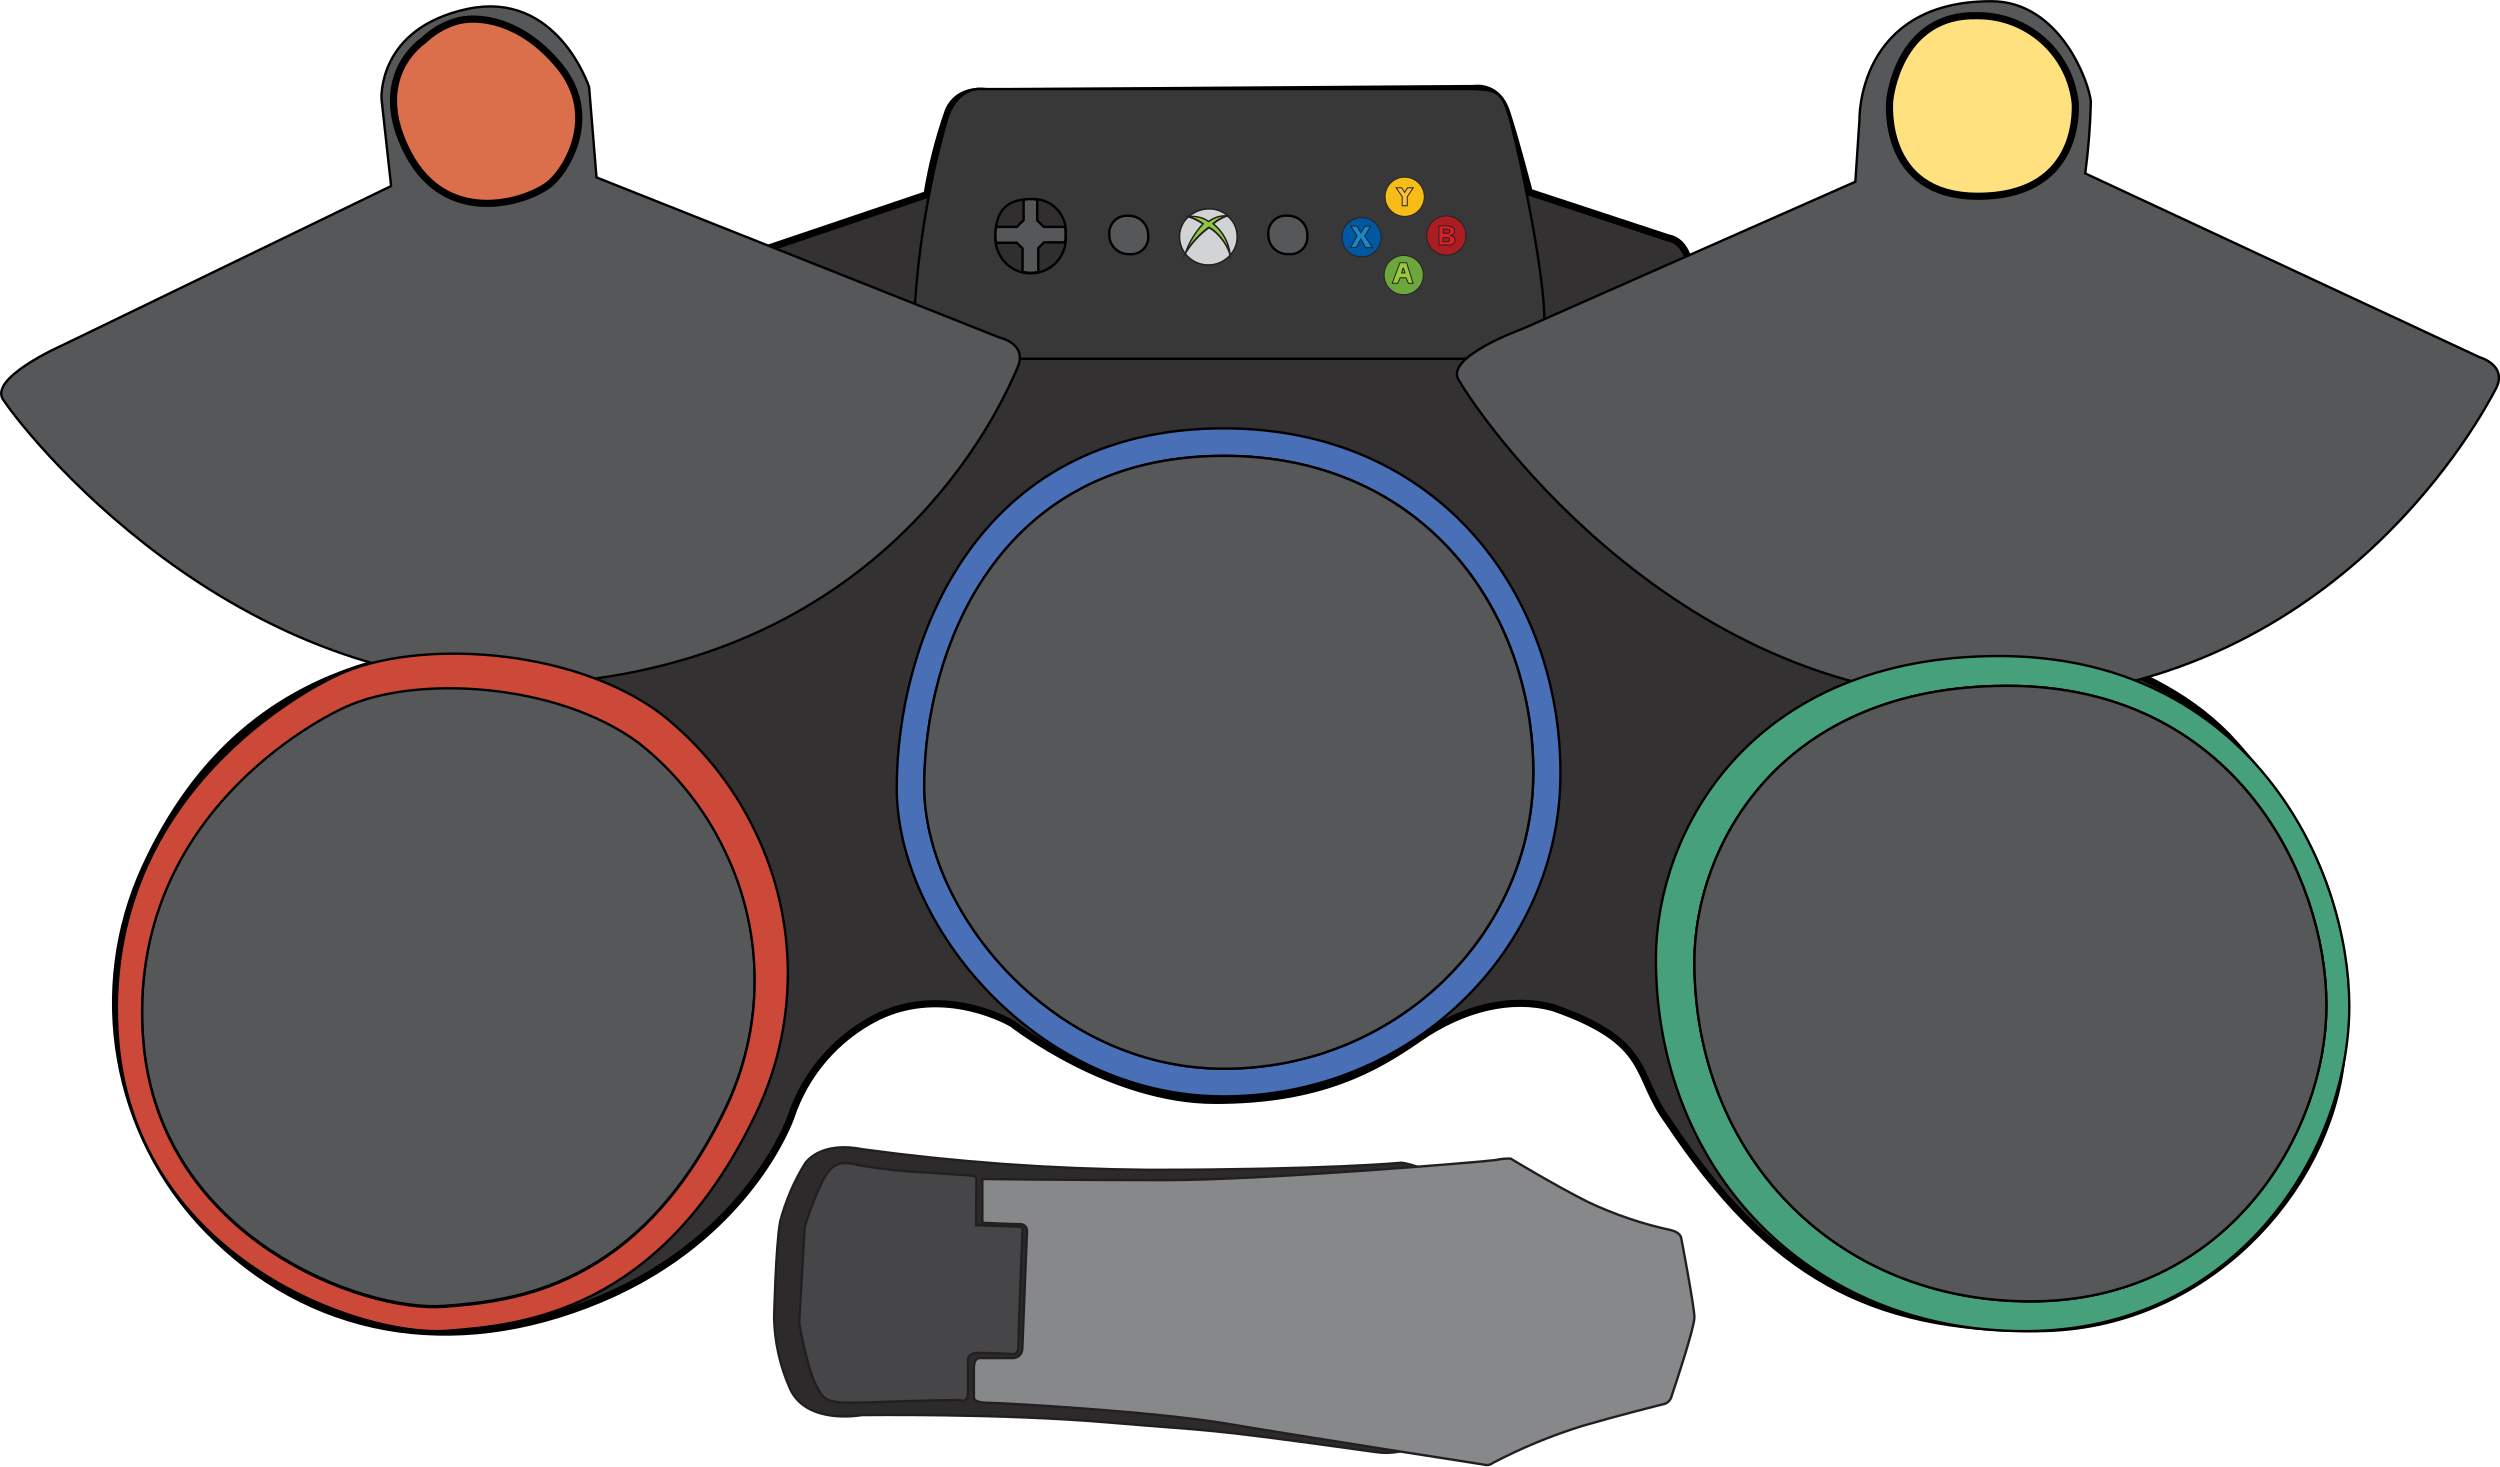
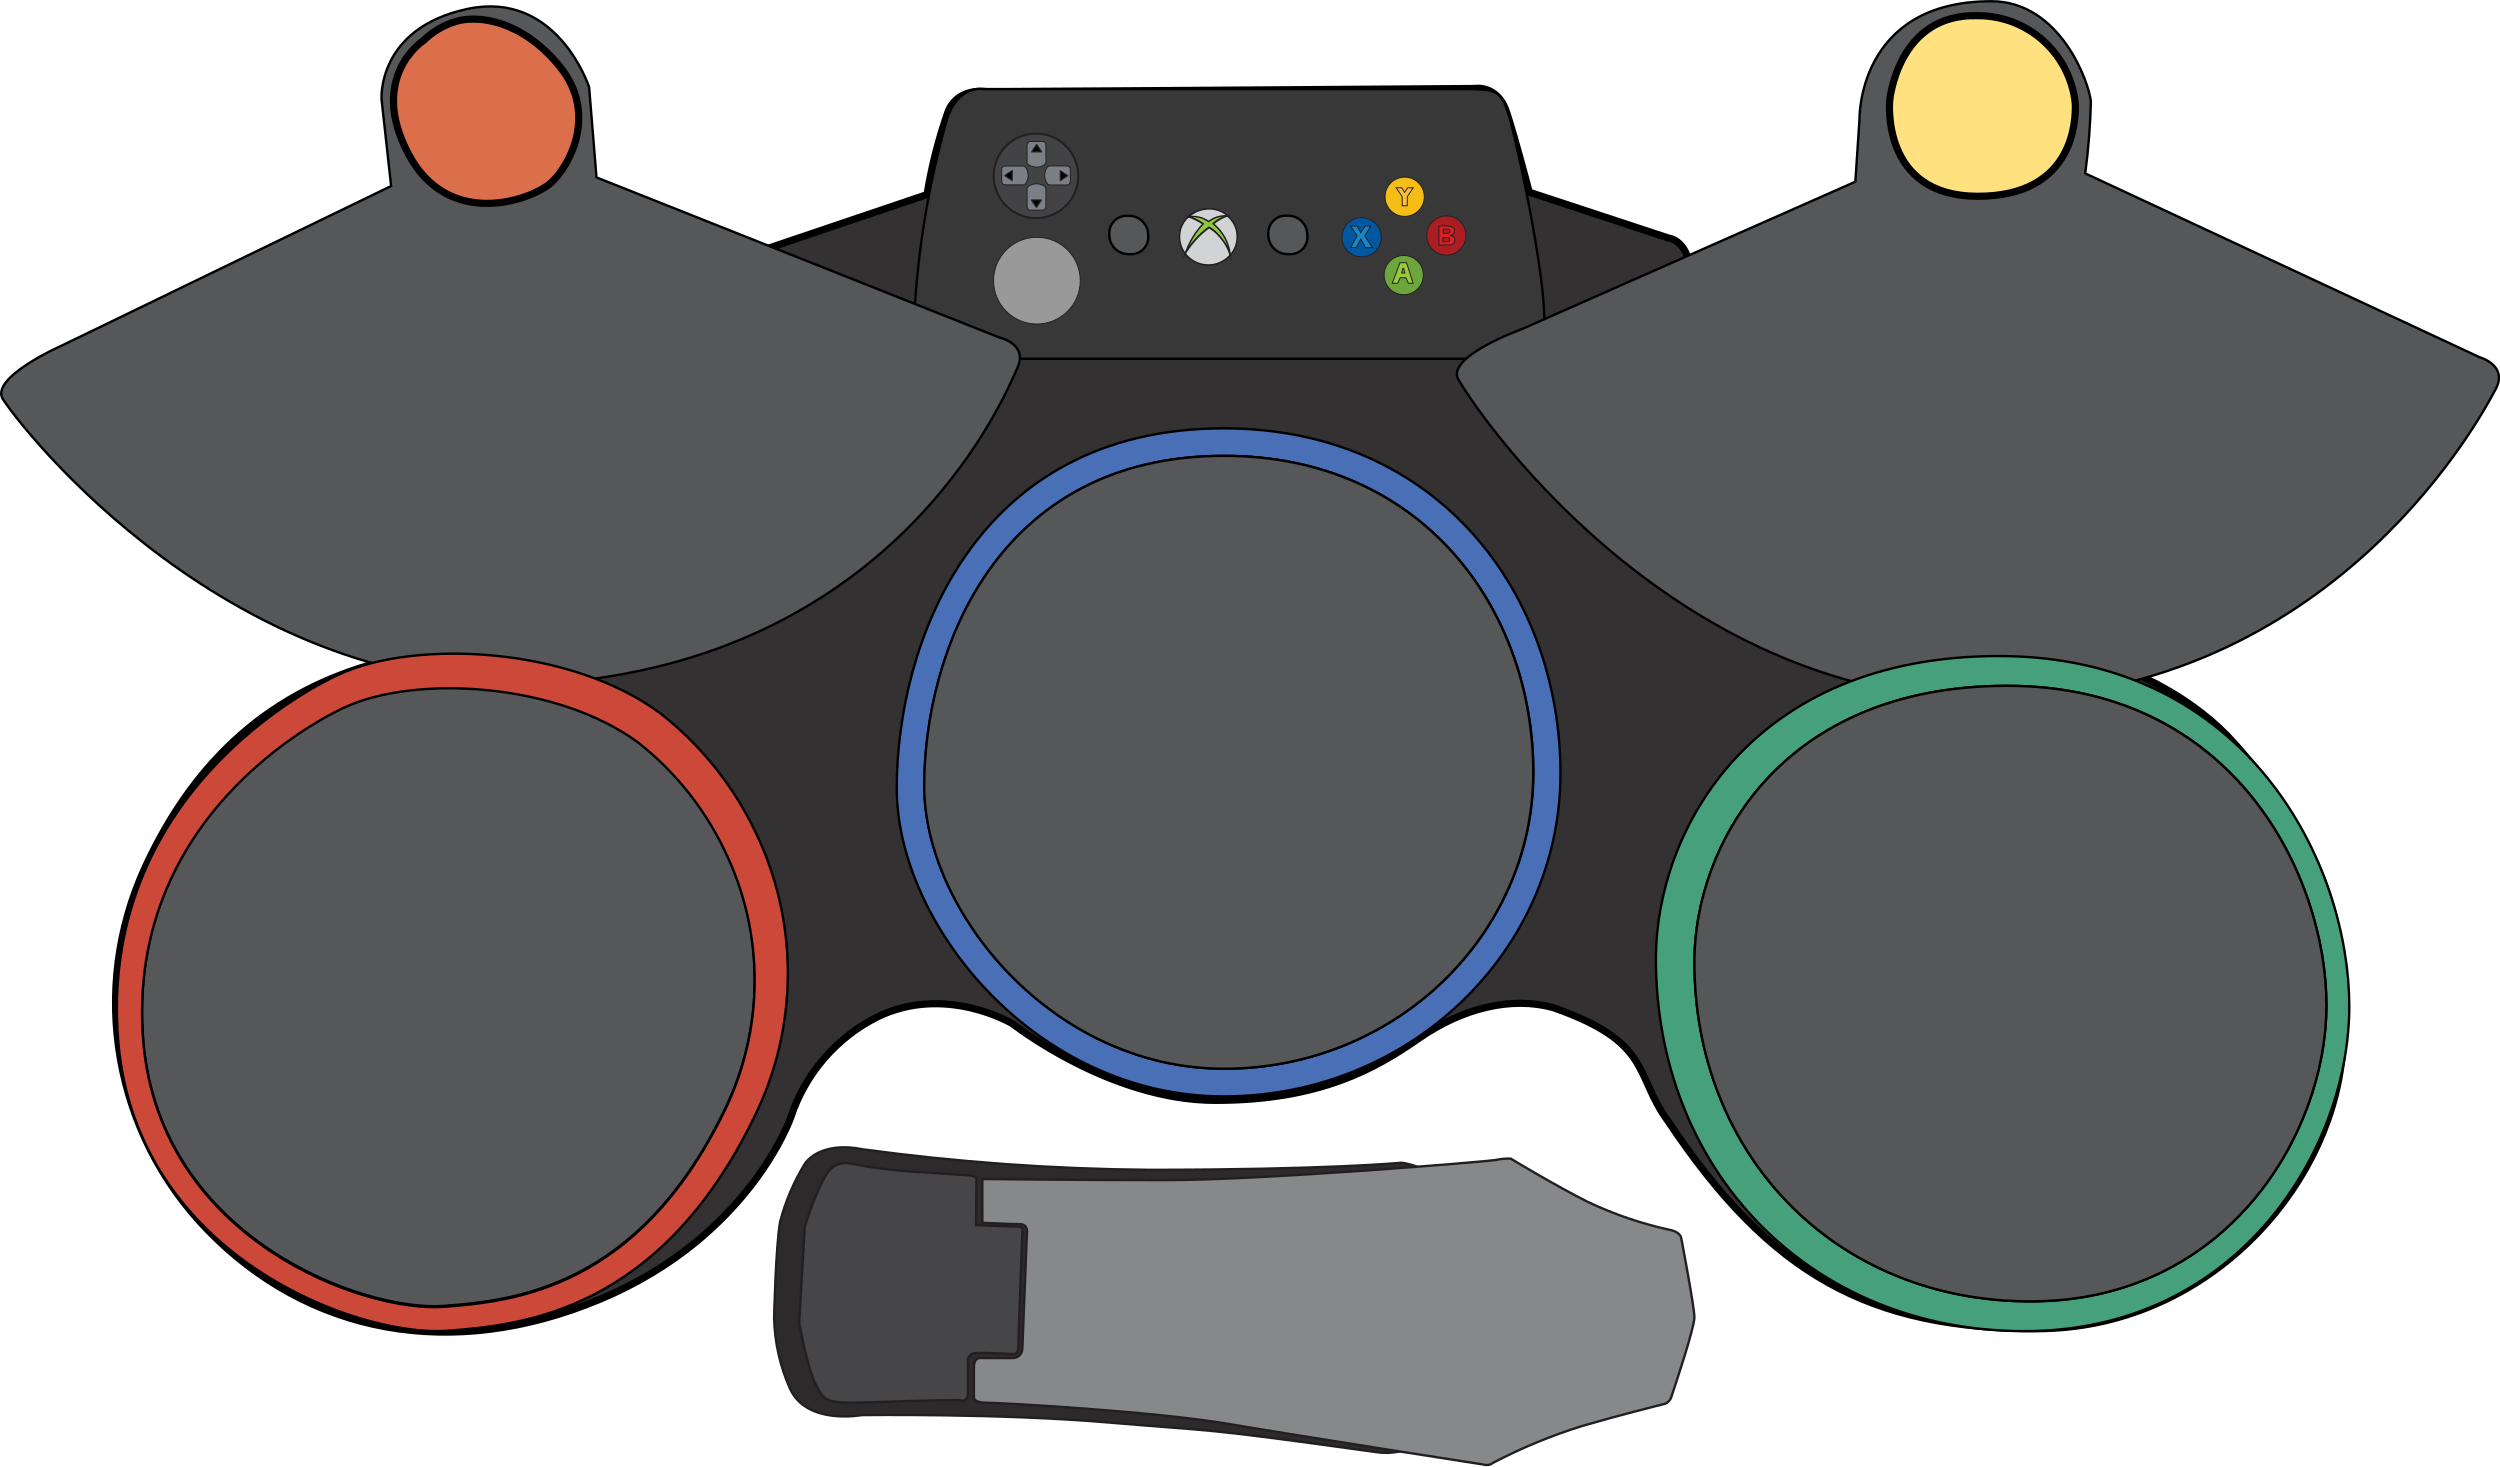
<svg xmlns="http://www.w3.org/2000/svg" id="_360GHDrum" data-name="360GHDrum" viewBox="0 0 261.11 153.14" version="1.1">
  <defs id="defs932">
    <style id="style930">.cls-1{fill:#333132;}.cls-1,.cls-2,.cls-3,.cls-4,.cls-5,.cls-6,.cls-7,.cls-8,.cls-9{stroke:#000;}.cls-1,.cls-10,.cls-11,.cls-12,.cls-13,.cls-14,.cls-15,.cls-16,.cls-17,.cls-18,.cls-19,.cls-2,.cls-20,.cls-21,.cls-22,.cls-23,.cls-3,.cls-4,.cls-5,.cls-6,.cls-7,.cls-8,.cls-9{stroke-miterlimit:10;}.cls-1,.cls-8,.cls-9{stroke-width:0.75px;}.cls-2{fill:#393839;}.cls-10,.cls-11,.cls-12,.cls-2,.cls-3,.cls-4,.cls-5,.cls-6,.cls-7{stroke-width:0.25px;}.cls-3{fill:#565759;}.cls-4{fill:#302e2f;}.cls-5{fill:#cc493a;}.cls-6{fill:#496fb6;}.cls-7{fill:#46a07c;}.cls-8{fill:#db6f4b;}.cls-9{fill:#ffe17f;}.cls-10{fill:#2d2a2b;}.cls-10,.cls-11,.cls-12,.cls-13,.cls-14,.cls-15,.cls-16,.cls-17,.cls-18,.cls-19,.cls-20,.cls-21,.cls-22,.cls-23{stroke:#231f20;}.cls-11{fill:#464547;}.cls-12{fill:#86888a;}.cls-13{fill:#6ca63c;}.cls-13,.cls-14,.cls-15,.cls-16,.cls-17,.cls-18,.cls-19,.cls-20{stroke-width:0.1px;}.cls-14{fill:#0058a3;}.cls-15{fill:#f6bd17;}.cls-16{fill:#aa1e23;}.cls-17{fill:#1687c9;}.cls-18{fill:#febf38;}.cls-19{fill:#99ca3c;}.cls-20{fill:#dd1f26;}.cls-21{fill:none;}.cls-21,.cls-22,.cls-23{stroke-width:0.15px;}.cls-22{fill:#8dc63f;}.cls-23{fill:#d1d3d4;}</style>
  </defs>
-   <g id="gbase">
-     <path id="path934" transform="translate(-2.02 -6.76)" d="M81.5,32.94l.81-.27,16.53-5.59a50.21,50.21,0,0,1,2.23-8.74c1.09-2.55,4.08-2,4.08-2L156,16s2.42-.45,3.38,2.48,2.36,8.35,2.36,8.35l14.54,4.79s1.65.12,2.16,2.61-.57,7.52,6.95,11.09,19.38,3.83,23,16.58c2.8,10.46,3.06,11.48,3.06,11.48s15.42,1.4,24,11.09S248,103,246.63,117.1s-14.41,28.44-31.88,28.44-27.8-5.61-38.51-21.68c-3.57-4.85-1.58-8.22-12-11.86-4.41-1.21-9.51.07-14,3.19s-10.26,6.5-21.29,6.5-21.17-8-21.17-8-7-4.21-14.16-.7a18.07,18.07,0,0,0-9,10.45s-4.27,12.44-19.89,19-30.54,3.57-41-7.2a34,34,0,0,1-6.56-37.87C22.59,85.61,30.75,78.91,41.4,76A65.7,65.7,0,0,1,53,75l2.55-11s1.36-17.34,15.31-17.51S81.5,32.94,81.5,32.94Z" class="cls-1" />
-   </g>
+   <path style="fill:#333132;stroke:#000000;stroke-width:0.75px;stroke-miterlimit:10" class="cls-1" d="m 79.48,26.18 0.81,-0.27 16.53,-5.59 a 50.21,50.21 0 0 1 2.23,-8.74 c 1.09,-2.55 4.08,-2 4.08,-2 l 50.85,-0.34 c 0,0 2.42,-0.45 3.38,2.48 0.96,2.93 2.36,8.35 2.36,8.35 l 14.54,4.79 c 0,0 1.65,0.12 2.16,2.61 0.51,2.49 -0.57,7.52 6.95,11.09 7.52,3.57 19.38,3.83 23,16.58 2.8,10.46 3.06,11.48 3.06,11.48 0,0 15.42,1.4 24,11.09 8.58,9.69 12.55,18.53 11.18,32.63 -1.37,14.1 -14.41,28.44 -31.88,28.44 -17.47,0 -27.8,-5.61 -38.51,-21.68 -3.57,-4.85 -1.58,-8.22 -12,-11.86 -4.41,-1.21 -9.51,0.07 -14,3.19 -4.49,3.12 -10.26,6.5 -21.29,6.5 -11.03,0 -21.17,-8 -21.17,-8 0,0 -7,-4.21 -14.16,-0.7 a 18.07,18.07 0 0 0 -9,10.45 c 0,0 -4.27,12.44 -19.89,19 -15.62,6.56 -30.54,3.57 -41,-7.2 A 34,34 0 0 1 15.15,90.61 C 20.57,78.85 28.73,72.15 39.38,69.24 a 65.7,65.7 0 0 1 11.6,-1 l 2.55,-11 c 0,0 1.36,-17.34 15.31,-17.51 13.95,-0.17 10.64,-13.55 10.64,-13.55 z" id="path934" />
  <path class="cls-2" d="M97.44,41.11c-.18,3.56,5.48,3.12,5.48,3.12l55.47,0s5.16.94,4.91-4.87-3.06-18.74-3.83-21-1.4-2.3-4.9-2.3H104.64s-2.67-.44-3.76,3.32A94,94,0,0,0,97.44,41.11Z" id="path936" transform="translate(-2.02 -6.76)" />
  <g id="gstart">
    <path id="path938" transform="translate(-2.02 -6.76)" d="M136.62,33.3a1.77,1.77,0,0,0,1.94-1.94,2,2,0,0,0-2.07-2.07,1.83,1.83,0,0,0-2,2A2,2,0,0,0,136.62,33.3Z" class="cls-3" />
  </g>
  <g id="gback">
    <path id="path940" transform="translate(-2.02 -6.76)" d="M120,33.3a1.77,1.77,0,0,0,1.94-1.94,2,2,0,0,0-2.06-2.06,1.83,1.83,0,0,0-2,2A2,2,0,0,0,120,33.3Z" class="cls-3" />
  </g>
-   <g id="gdpad">
-     <path id="path942" transform="translate(-2.02 -6.76)" d="M106,31.3a3.68,3.68,0,1,0,7.33,0,3.4,3.4,0,0,0-3.69-3.74C107.63,27.56,106,28.38,106,31.3Z" class="cls-4" />
-     <path id="path944" transform="translate(-2.02 -6.76)" d="M110.46,35.14l0-2.46.6-.61h2.19a3.46,3.46,0,0,0,.06-.77,3.32,3.32,0,0,0-.06-.84h-2.22l-.68-.68V27.65s-.08-.09-.64-.09a1.74,1.74,0,0,0-.78.09v2.1l-.71.71h-2.11s-.13.11-.13.84.13.81.13.81h2.1l.61.6,0,2.43a2.58,2.58,0,0,0,.88.11A2.12,2.12,0,0,0,110.46,35.14Z" class="cls-3" />
+   <circle class="cls-15" id="circle46-6" style="fill:#434345;stroke:#231f20;stroke-width:0.217;stroke-linejoin:round;stroke-miterlimit:10;stroke-dasharray:none" cy="18.368" cx="108.202" r="4.416" />
+   <g transform="matrix(0.6700559,0,0,0.6700559,41.01904,-29.72972)" id="gdown">
+     <path id="rect1681" d="m 99.391,73.229 c 0.587,-0.284 1.319,-0.284 1.906,0 0.226,0.109 0.518,0.27 0.518,0.606 v 2.691 c 0,0.336 -0.231,0.606 -0.518,0.606 h -1.906 c -0.287,0 -0.518,-0.27 -0.518,-0.606 V 73.835 c 0,-0.336 0.292,-0.497 0.518,-0.606 z" style="opacity:1;vector-effect:none;fill:#7c7f85;fill-opacity:1;stroke:#231f20;stroke-width:0.154;stroke-linecap:round;stroke-linejoin:round;stroke-miterlimit:4;stroke-dasharray:none;stroke-dashoffset:0;stroke-opacity:1" />
+     <path transform="matrix(1.044883,0,0,0.8975266,-2.008018,15.04162)" d="m 97.943,68.683 -0.369,-0.64 -0.369,-0.64 0.739,0 0.739,0 -0.369,0.64 z" id="path1699" style="opacity:1;vector-effect:none;fill:#000000;fill-opacity:1;stroke:#231f20;stroke-width:0.2;stroke-linecap:round;stroke-linejoin:round;stroke-miterlimit:4;stroke-dasharray:none;stroke-dashoffset:0;stroke-opacity:1" />
  </g>
  <g id="gLB">
    <path id="path958" d="m 40.85,19.43 -1,-9.06 c 0,0 -0.51,-7.39 8.93,-9.43 9.44,-2.04 12.75,8.16 12.75,8.16 l 0.77,9.43 42.05,16.71 c 0,0 3.06,0.64 1.91,3.19 C 105.11,40.98 94.53,67.12 60.61,71.07 26.69,75.02 3.36,46.24 0.42,41.87 -1.49,39.57 6.54,36.05 6.54,36.05 Z" class="cls-3" style="fill:#565759;stroke:#000000;stroke-width:0.25px;stroke-miterlimit:10" />
    <path id="path962" d="m 44.22,4.24 c 0,0 -5.8,3.76 -1.59,11.79 4.21,8.03 12.94,4.85 14.92,3.06 C 59.53,17.3 62.46,11.83 58.44,6.92 54.42,2.01 49.83,1.57 47.6,2.24 a 8.43,8.43 0 0 0 -3.38,2 z" class="cls-8" style="fill:#db6f4b;stroke:#000000;stroke-width:0.75px;stroke-miterlimit:10" />
  </g>
  <g id="gRB">
    <path id="path966" transform="translate(-2.02 -6.76)" d="M86.15,128.2a22.4,22.4,0,0,0-2.65,6.16c-.47,2.65-.63,10.06-.63,10.06a19.22,19.22,0,0,0,1.64,7.33c1.72,3.9,7.49,2.81,7.49,2.81s14.47-.2,25.89.78,8.79.43,27.82,3.08a7,7,0,0,0,2.51-.06s8.89-2.52,8.43-17.78c0-11.64-8.25-12.38-8.25-12.38s-7.78.74-26.44.74A237.12,237.12,0,0,1,92,126.78S88.12,125.82,86.15,128.2Z" class="cls-10" />
    <path id="path968" transform="translate(-2.02 -6.76)" d="M99,129.23a54.39,54.39,0,0,1-7.2-.76c-2.1-.52-3-.29-4.09,2.11a31.13,31.13,0,0,0-1.64,4.33l-.58,10s.82,4.73,1.75,6.49.94,2,6,1.81,9-.23,9-.23.88.47.88-.88,0-3.27,0-3.27-.08-.77,1.08-.77,3.68.12,3.68.12.5.08.5-.82c0-1.14.43-12,.43-12s.21-.49-.49-.49-4.36-.15-4.36-.15L104,130s.11-.44-.65-.47S99,129.23,99,129.23Z" class="cls-11" />
    <path id="path970" transform="translate(-2.02 -6.76)" d="M104.62,129.9v4.57s2.9.14,3.89.14.76,1.06.76,1.06l-.47,11.93a1,1,0,0,1-1.08,1h-3.27s-.71-.14-.71,1v3.08s-.14.59,1.38.59,17.49.9,25.21,2.21S157,159.73,157,159.73a1,1,0,0,0,.93-.17,55.62,55.62,0,0,1,9.33-3.86c3.69-1.08,8.36-2.25,8.36-2.25a1.15,1.15,0,0,0,1-.91c.32-.94,2.37-7.08,2.37-8.19s-1.38-8.3-1.38-8.3-.06-.59-1.11-.82a40,40,0,0,1-8.63-2.93c-3.48-1.75-8.07-4.53-8.07-4.53a6.13,6.13,0,0,0-1.58.15c-1.46.2-24.33,2.1-34.47,2.1S104.62,129.9,104.62,129.9Z" class="cls-12" />
  </g>
+   <g transform="matrix(0.6700559,0,0,0.6700559,41.01904,-29.72972)" id="gup">
+     <path id="rect1677" d="m 99.39,66.43 h 1.907 c 0.287,0 0.518,0.262 0.518,0.587 v 2.607 c 0,0.325 -0.293,0.481 -0.518,0.587 -0.587,0.276 -1.32,0.276 -1.907,0 -0.226,-0.106 -0.518,-0.262 -0.518,-0.587 V 67.018 c 0,-0.325 0.231,-0.587 0.518,-0.587 z" style="opacity:1;vector-effect:none;fill:#7c7f85;fill-opacity:1;stroke:#231f20;stroke-width:0.151;stroke-linecap:round;stroke-linejoin:round;stroke-miterlimit:4;stroke-dasharray:none;stroke-dashoffset:0;stroke-opacity:1" />
+     <path transform="matrix(1.044883,0,0,-0.8975266,-1.969348,128.5395)" d="m 97.943,68.683 -0.369,-0.64 -0.369,-0.64 0.739,0 0.739,0 -0.369,0.64 z" id="path1699-0" style="opacity:1;vector-effect:none;fill:#000000;fill-opacity:1;stroke:#231f20;stroke-width:0.2;stroke-linecap:round;stroke-linejoin:round;stroke-miterlimit:4;stroke-dasharray:none;stroke-dashoffset:0;stroke-opacity:1" />
+   </g>
  <g id="gx">
    <path id="path950" d="m 127.8,44.74 c -26.11,0 -34.14,22.58 -34.14,37.59 0,14.27 14.6,32.18 34.14,32.18 19.54,0 35.18,-15.27 35.18,-33.73 0,-18.46 -12.48,-36.04 -35.18,-36.04 z m 0.05,66.88 c -17.93,0 -31.31,-16.43 -31.31,-29.52 0,-13.77 7.36,-34.49 31.31,-34.49 20.83,0 32.3,16.15 32.3,33.06 0,16.91 -14.37,30.95 -32.3,30.95 z" class="cls-6" style="fill:#496fb6;stroke:#000000;stroke-width:0.25px;stroke-miterlimit:10" />
-     <g id="g899">
-       <path style="fill:#565759;stroke:#000000;stroke-width:0.25px;stroke-miterlimit:10" class="cls-3" d="m 127.84,111.62 c -17.93,0 -31.31,-16.43 -31.31,-29.52 0,-13.77 7.36,-34.49 31.31,-34.49 20.83,0 32.3,16.15 32.3,33.06 0,16.91 -14.37,30.95 -32.3,30.95 z" id="path952" />
-     </g>
+     <path id="path952" d="m 127.84,111.62 c -17.93,0 -31.31,-16.43 -31.31,-29.52 0,-13.77 7.36,-34.49 31.31,-34.49 20.83,0 32.3,16.15 32.3,33.06 0,16.91 -14.37,30.95 -32.3,30.95 z" class="cls-3" style="fill:#565759;stroke:#000000;stroke-width:0.25px;stroke-miterlimit:10" />
    <circle id="circle974" r="2.05" cy="24.78" cx="142.21" class="cls-14" style="fill:#0058a3;stroke:#231f20;stroke-width:0.1px;stroke-miterlimit:10" />
    <polygon id="polygon980" points="142.13,24.31 142.57,23.62 143.16,23.62 142.54,24.64 143.35,25.87 142.63,25.87 142.13,24.96 141.66,25.84 141.07,25.84 141.74,24.62 141.07,23.62 141.73,23.62 " class="cls-17" style="fill:#1687c9;stroke:#231f20;stroke-width:0.1px;stroke-miterlimit:10" />
  </g>
  <g id="gy">
    <path id="path960" d="m 217.79,18.11 41.19,19.2 c 0,0 3,0.84 1.69,3.31 -1.31,2.47 -16.1,30.77 -50.21,32.4 -34.11,1.63 -55.42,-28.72 -58.05,-33.24 -1.75,-2.42 6.5,-5.39 6.5,-5.39 l 34.87,-15.41 0.43,-6.48 c 0,0 -0.29,-12.37 13.77,-12.37 7.21,0 10.24,8.54 10.4,10.5 a 69.38,69.38 0 0 1 -0.59,7.48 z" class="cls-3" style="fill:#565759;stroke:#000000;stroke-width:0.25px;stroke-miterlimit:10" />
    <path id="path964" d="m 197.37,10.5 c 0,0 -1,10 9.2,10 10.2,0 10.24,-8.16 10.18,-9.69 A 10.22,10.22 0 0 0 206.57,1.64 c -8.38,-0.26 -9.2,8.86 -9.2,8.86 z" class="cls-9" style="fill:#ffe17f;stroke:#000000;stroke-width:0.75px;stroke-miterlimit:10" />
    <circle id="circle976" r="2.05" cy="20.55" cx="146.71" class="cls-15" style="fill:#f6bd17;stroke:#231f20;stroke-width:0.1px;stroke-miterlimit:10" />
    <polygon id="polygon982" points="146.45,21.49 146.98,21.49 146.98,20.55 147.6,19.61 147.02,19.61 146.71,20.1 146.4,19.61 145.82,19.61 146.45,20.54 " class="cls-18" style="fill:#febf38;stroke:#231f20;stroke-width:0.1px;stroke-miterlimit:10" />
  </g>
  <g id="ga">
    <path id="path954" d="m 208.78,68.52 c -26,0 -35.83,18.36 -35.83,31.62 0,22.07 16.06,38.89 38.51,38.89 22.45,0 33.91,-19.12 33.91,-33.92 0,-14.8 -10.58,-36.59 -36.59,-36.59 z m 3.3,67.4 c -20.46,0 -35.11,-15.34 -35.11,-35.46 0,-12.09 8.95,-28.83 32.67,-28.83 23.72,0 33.34,19.88 33.34,33.37 0,13.49 -10.44,30.92 -30.9,30.92 z" class="cls-7" style="fill:#46a07c;stroke:#000000;stroke-width:0.25px;stroke-miterlimit:10" />
    <path id="path956" d="m 212.08,135.92 c -20.46,0 -35.11,-15.34 -35.11,-35.46 0,-12.09 8.95,-28.83 32.67,-28.83 23.72,0 33.34,19.88 33.34,33.37 0,13.49 -10.44,30.92 -30.9,30.92 z" class="cls-3" style="fill:#565759;stroke:#000000;stroke-width:0.25px;stroke-miterlimit:10" />
    <g id="ga2">
      <circle class="cls-13" cx="146.61" cy="28.73" r="2.05" id="circle972" />
      <path class="cls-19" d="M148.93,34.2h-.69l-.81,2.15H148l.26-.58h.61l.25.58h.49Zm-.52,1.07.14-.49h.06l.15.49Z" transform="translate(-2.02 -6.76)" id="path984" />
    </g>
  </g>
+   <g transform="matrix(0.6700559,0,0,0.6700559,41.01904,-29.72972)" id="gright">
+     <path id="rect1683" d="m 102.426,70.231 h 2.6 c 0.327,0 0.59,0.233 0.59,0.523 v 1.925 c 0,0.29 -0.263,0.523 -0.59,0.523 h -2.6 c -0.327,0 -0.483,-0.295 -0.59,-0.523 -0.277,-0.593 -0.277,-1.332 0,-1.925 0.106,-0.228 0.263,-0.523 0.59,-0.523 z" style="opacity:1;vector-effect:none;fill:#7c7f85;fill-opacity:1;stroke:#231f20;stroke-width:0.152;stroke-linecap:round;stroke-linejoin:round;stroke-miterlimit:4;stroke-dasharray:none;stroke-dashoffset:0;stroke-opacity:1" />
+     <path transform="matrix(0,-1.044883,0.8975266,0,43.55427,174.0934)" d="m 97.943,68.683 -0.369,-0.64 -0.369,-0.64 0.739,0 0.739,0 -0.369,0.64 z" id="path1699-6" style="opacity:1;vector-effect:none;fill:#050506;fill-opacity:1;stroke:#231f20;stroke-width:0.2;stroke-linecap:round;stroke-linejoin:round;stroke-miterlimit:4;stroke-dasharray:none;stroke-dashoffset:0;stroke-opacity:1" />
+   </g>
  <g id="gb">
    <path id="path946" d="m 35.98,73.78 c 0,0 -23.15,10.1 -21,35.11 1.86,20.51 23,28.12 31.38,27.5 7.3,-0.54 20.24,-1.91 29.21,-20.26 A 31,31 0 0 0 75.64,88.6 31.72,31.72 0 0 0 66.71,77.51 C 58.16,71.14 43.25,70.37 35.98,73.78 Z" class="cls-3" style="fill:#565759;stroke:#000000;stroke-width:0.25px;stroke-miterlimit:10" />
    <path id="path948" d="M 78.8,86.69 A 34.73,34.73 0 0 0 69.03,74.55 c -9.36,-7 -25.68,-7.82 -33.67,-4.08 0,0 -25.33,11 -23,38.43 2,22.44 25.16,30.77 34.34,30.09 8,-0.59 22.16,-2.08 32,-22.17 a 33.89,33.89 0 0 0 0.1,-30.13 z m -3.23,29.55 c -9,18.35 -21.91,19.71 -29.21,20.25 -8.39,0.63 -29.52,-7 -31.38,-27.49 -2.18,-25 21,-35.11 21,-35.11 7.3,-3.42 22.21,-2.64 30.76,3.73 a 31.78,31.78 0 0 1 8.9,11.12 31,31 0 0 1 -0.07,27.5 z" class="cls-5" style="fill:#cc493a;stroke:#000000;stroke-width:0.25px;stroke-miterlimit:10" />
    <circle id="circle978" r="2.05" cy="24.6" cx="151.06" class="cls-16" style="fill:#aa1e23;stroke:#231f20;stroke-width:0.1px;stroke-miterlimit:10" />
    <path id="path986" d="m 151.42,24.6 a 0.51,0.51 0 0 0 0.5,-0.53 c 0,-0.52 -0.89,-0.48 -0.89,-0.48 h -0.74 v 2 h 1.16 a 0.54,0.54 0 0 0 0.52,-0.53 c 0.01,-0.46 -0.55,-0.46 -0.55,-0.46 z m -0.2,0.64 h -0.52 v -0.42 h 0.55 c 0,0 0.15,0 0.15,0.21 a 0.19,0.19 0 0 1 -0.18,0.21 z m 0,-0.88 h -0.48 v -0.43 h 0.48 a 0.19,0.19 0 0 1 0.22,0.21 0.19,0.19 0 0 1 -0.26,0.22 z" class="cls-20" style="fill:#dd1f26;stroke:#231f20;stroke-width:0.1px;stroke-miterlimit:10" />
  </g>
  <g id="ghome">
    <ellipse id="ellipse988" ry="2.93" rx="3" cy="24.74" cx="126.2" class="cls-21" />
    <path id="path990" transform="translate(-2.02 -6.76)" d="M126.91,29.35a3.84,3.84,0,0,0-.76,0h0a5.85,5.85,0,0,1,1.51.76,8.28,8.28,0,0,0-1.85,3.09h0a9.21,9.21,0,0,1,2.47-2.71,3.85,3.85,0,0,1,1.13.95,5.17,5.17,0,0,1,1.09,1.91h0a4.77,4.77,0,0,0-1.76-3.26,4.33,4.33,0,0,1,1.46-.82h0a2.37,2.37,0,0,0-.55,0" class="cls-22" />
    <path id="path992" transform="translate(-2.02 -6.76)" d="M126.91,29.35a2.32,2.32,0,0,1,1.36.51,2.83,2.83,0,0,1,1.39-.57" class="cls-22" />
    <path id="path994" transform="translate(-2.02 -6.76)" d="M126.15,29.4a2.74,2.74,0,0,0-.93,2.11,2.91,2.91,0,0,0,.59,1.74,8.52,8.52,0,0,1,1.85-3.1A6.07,6.07,0,0,0,126.15,29.4Z" class="cls-23" />
    <path id="path996" transform="translate(-2.02 -6.76)" d="M128.29,30.54a9.34,9.34,0,0,0-2.48,2.71,3.05,3.05,0,0,0,4.7.15,5.09,5.09,0,0,0-1.09-1.91A4,4,0,0,0,128.29,30.54Z" class="cls-23" />
    <path id="path998" transform="translate(-2.02 -6.76)" d="M130.21,29.31a4.48,4.48,0,0,0-1.46.83,4.81,4.81,0,0,1,1.76,3.26,2.79,2.79,0,0,0,.72-2A2.73,2.73,0,0,0,130.21,29.31Z" class="cls-23" />
    <path id="path1000" transform="translate(-2.02 -6.76)" d="M128.26,29.89a2.86,2.86,0,0,1,2-.58,2.89,2.89,0,0,0-2-.73,3.1,3.1,0,0,0-2.08.82A2.87,2.87,0,0,1,128.26,29.89Z" class="cls-23" />
  </g>
+   <g transform="matrix(0.6700559,0,0,0.6700559,41.01904,-29.72972)" id="gleft">
+     <path id="rect1679" d="m 95.522,70.246 h 2.7 c 0.337,0 0.498,0.292 0.608,0.518 0.285,0.587 0.285,1.319 0,1.906 -0.11,0.226 -0.271,0.518 -0.608,0.518 H 95.522 c -0.337,0 -0.608,-0.231 -0.608,-0.518 v -1.906 c 0,-0.287 0.271,-0.518 0.608,-0.518 z" style="opacity:1;vector-effect:none;fill:#7c7f85;fill-opacity:1;stroke:#231f20;stroke-width:0.154;stroke-linecap:round;stroke-linejoin:round;stroke-miterlimit:4;stroke-dasharray:none;stroke-dashoffset:0;stroke-opacity:1" />
+     <path transform="matrix(0,-1.044883,-0.8975266,0,157.0522,174.0713)" d="m 97.943,68.683 -0.369,-0.64 -0.369,-0.64 0.739,0 0.739,0 -0.369,0.64 z" id="path1699-0-1" style="opacity:1;vector-effect:none;fill:#000000;fill-opacity:1;stroke:#231f20;stroke-width:0.2;stroke-linecap:round;stroke-linejoin:round;stroke-miterlimit:4;stroke-dasharray:none;stroke-dashoffset:0;stroke-opacity:1" />
+   </g>
+   <circle class="cls-13" cx="108.299" cy="29.312" r="4.53" id="gljoy" style="fill:#999999;fill-opacity:1;stroke:#231f20;stroke-width:0.1px;stroke-miterlimit:10" />
</svg>
